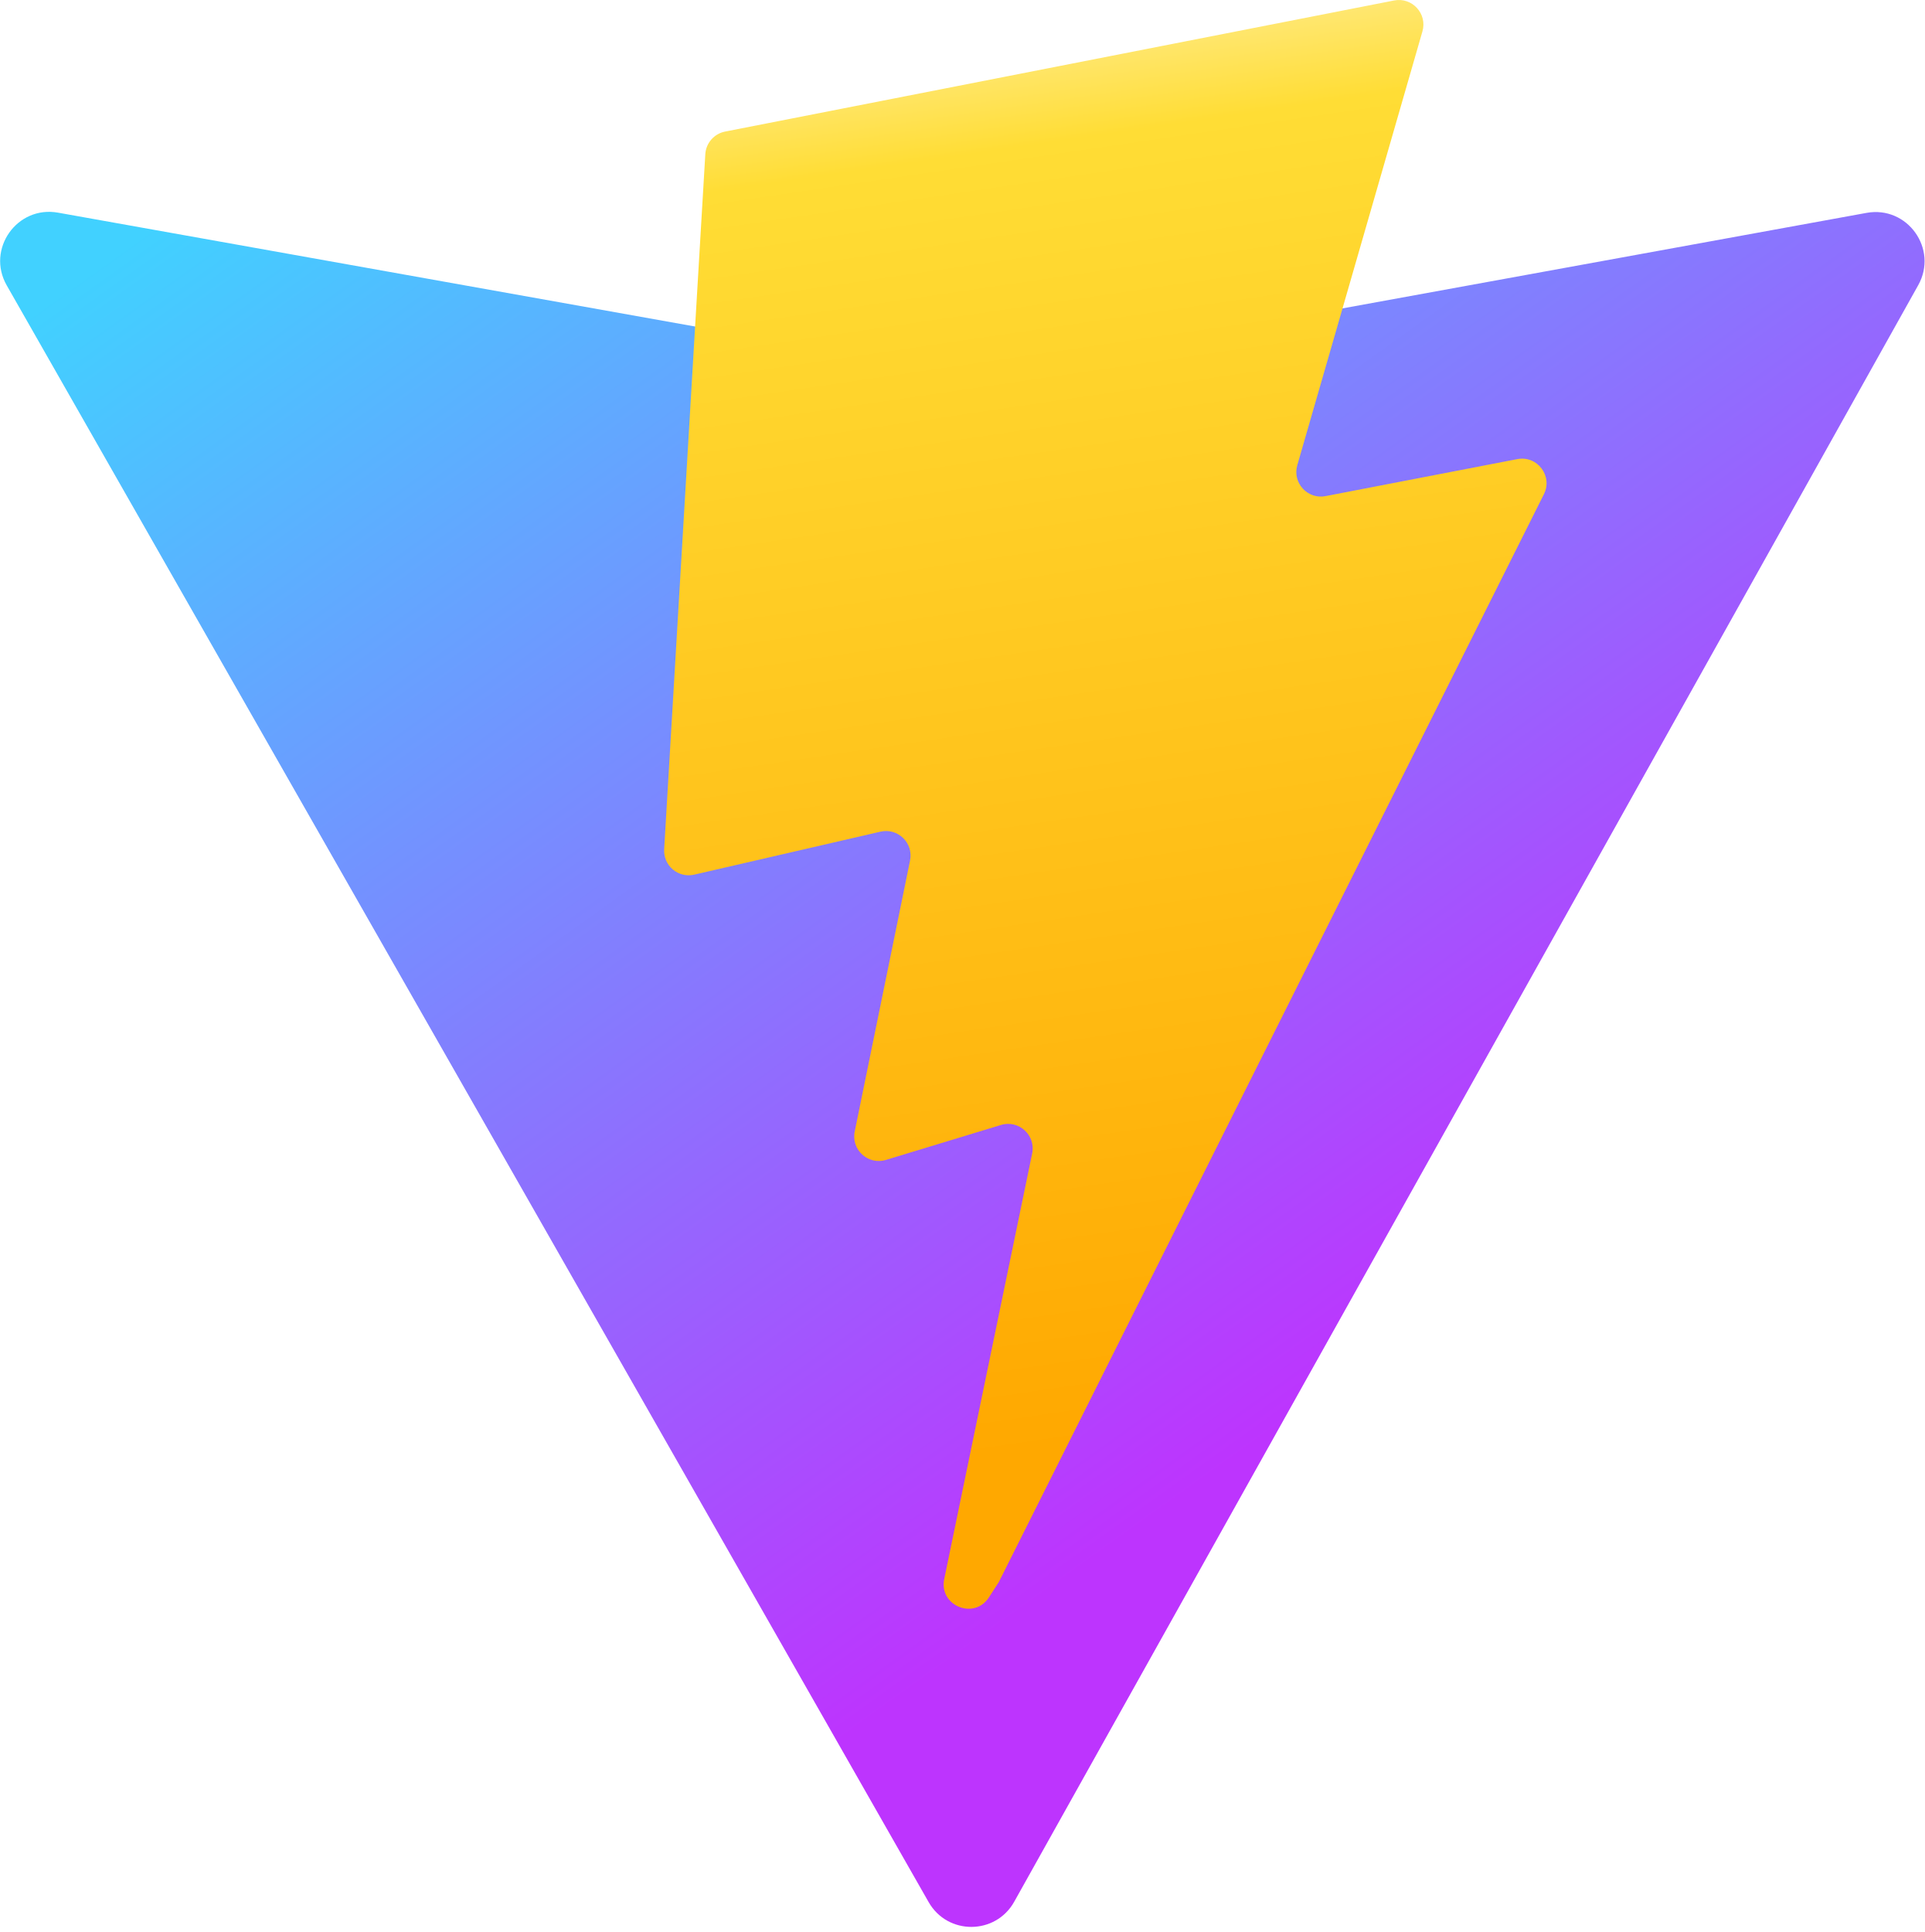
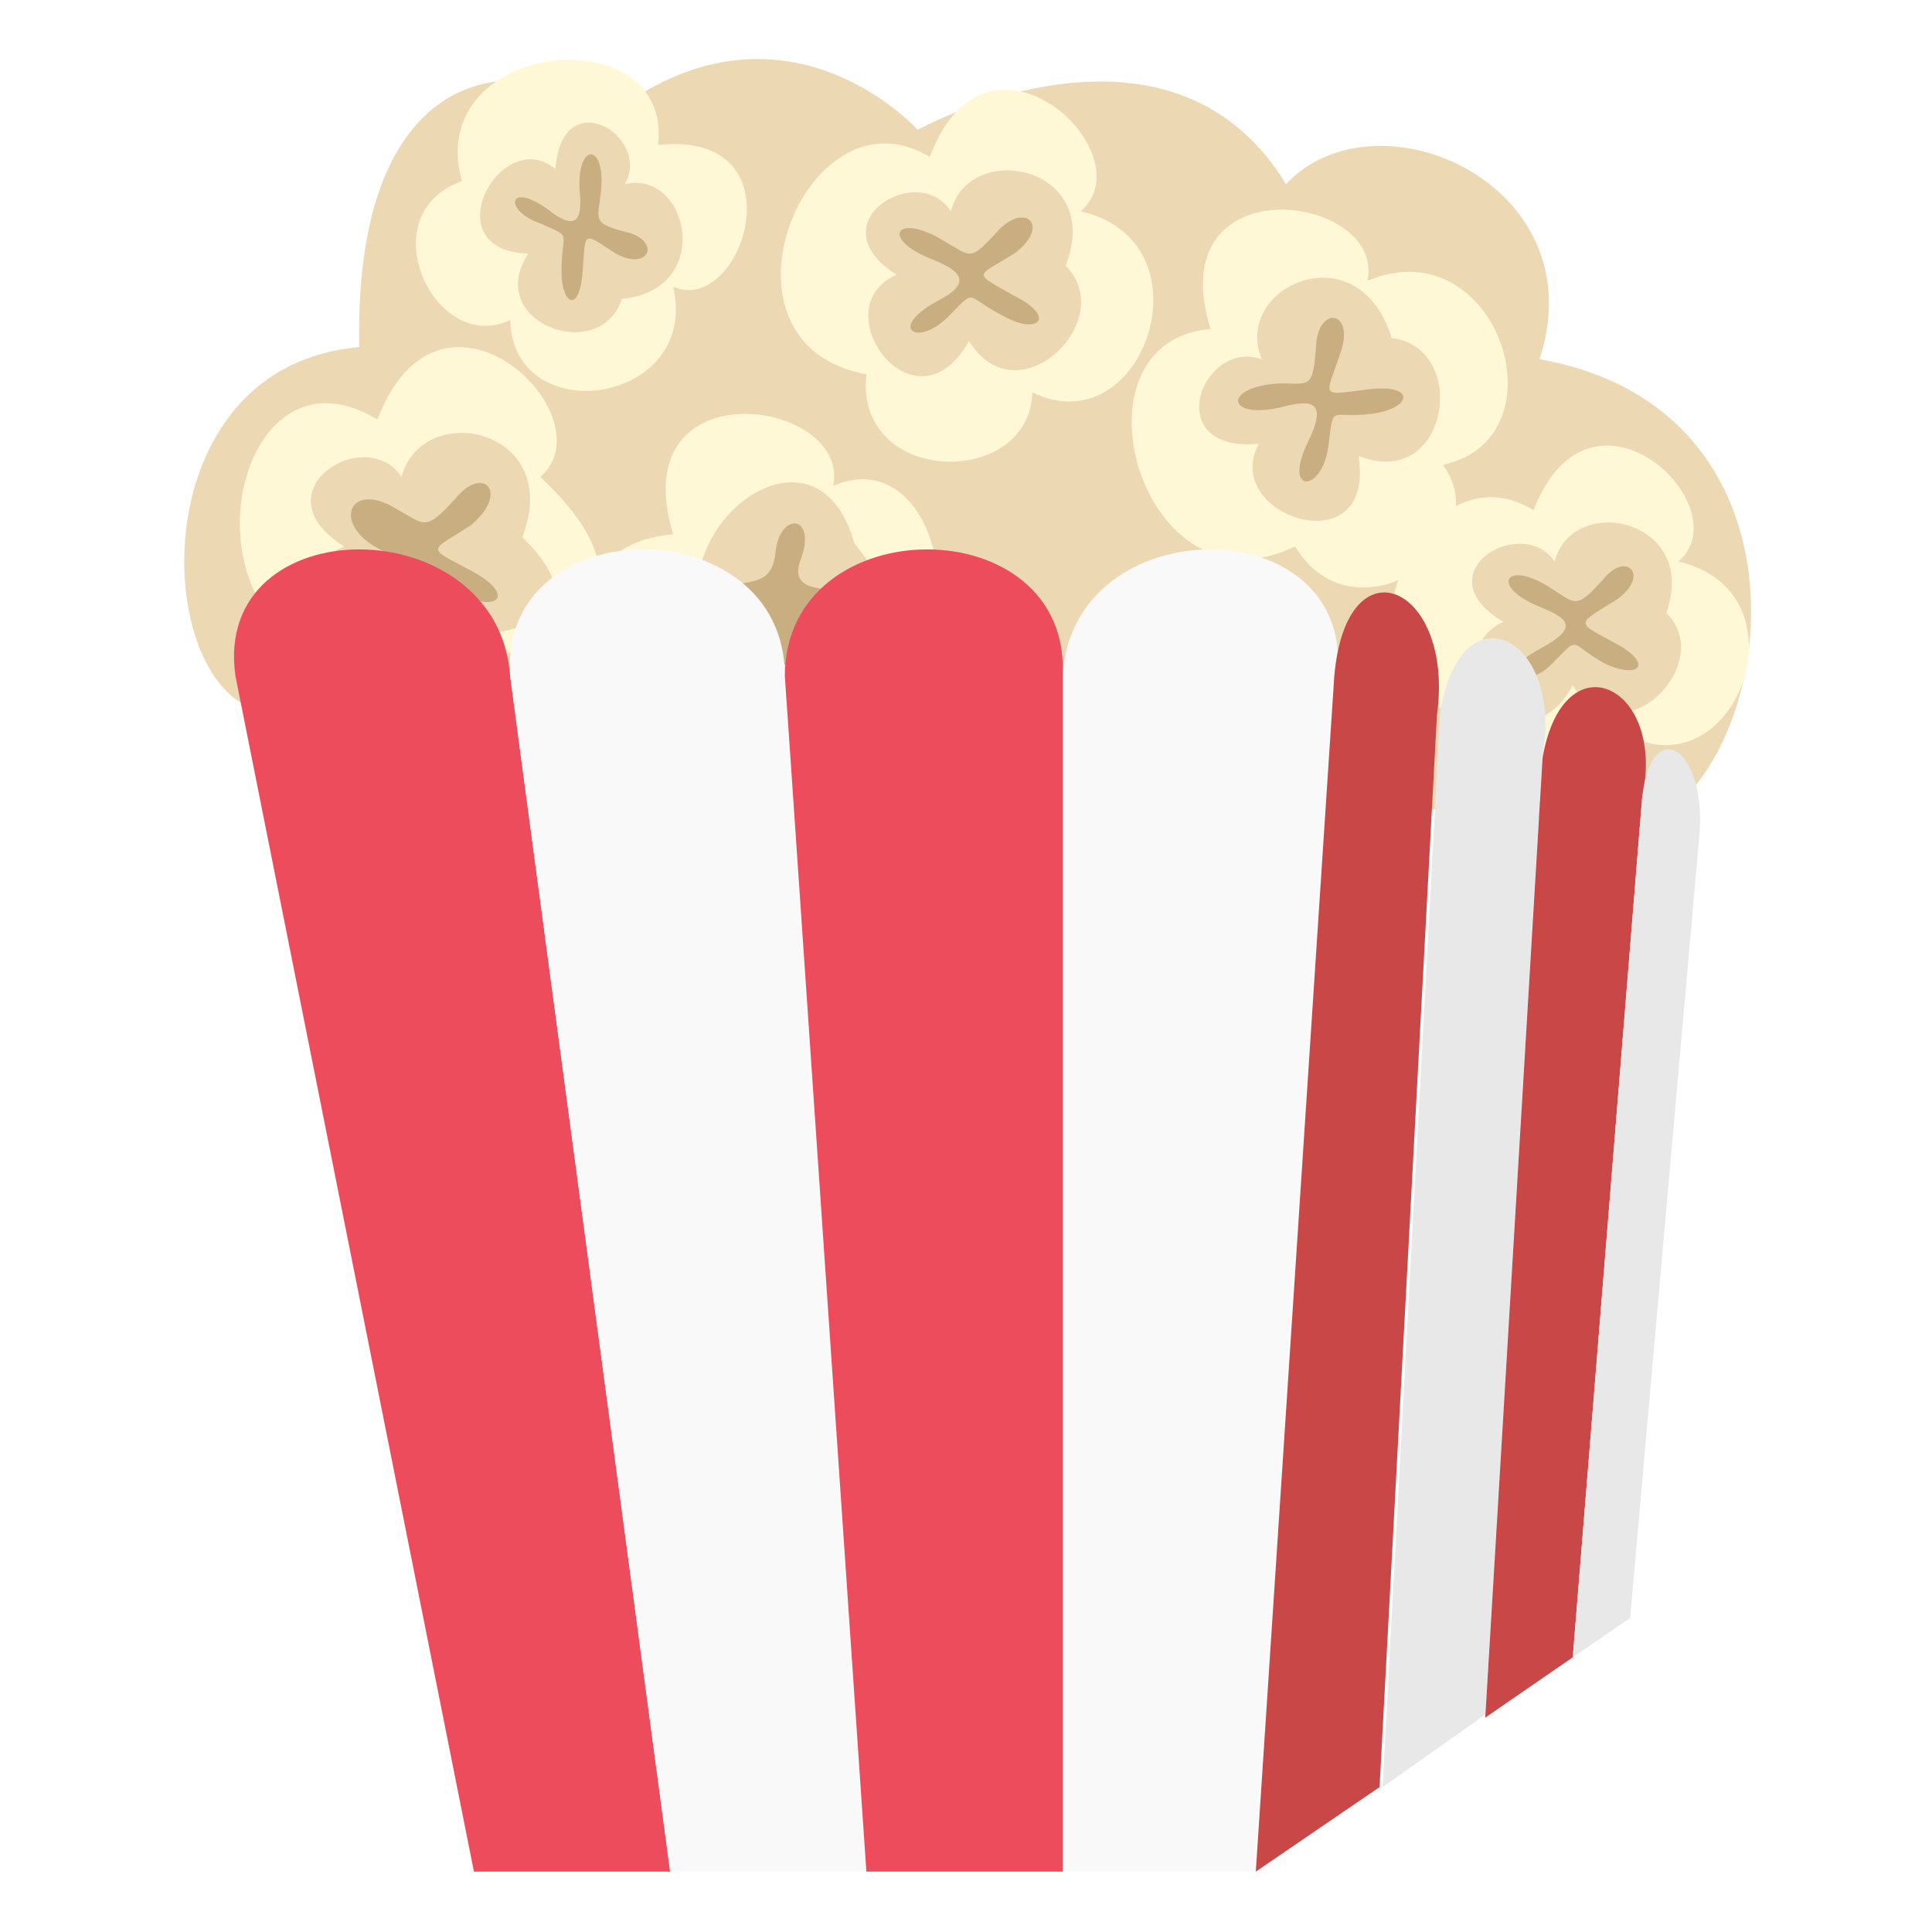
- <svg xmlns="http://www.w3.org/2000/svg" aria-hidden="true" role="img" class="iconify iconify--logos" width="31.88" height="32" preserveAspectRatio="xMidYMid meet" viewBox="0 0 256 257">
-   <defs>
-     <linearGradient id="IconifyId1813088fe1fbc01fb466" x1="-.828%" x2="57.636%" y1="7.652%" y2="78.411%">
-       <stop offset="0%" stop-color="#41D1FF" />
-       <stop offset="100%" stop-color="#BD34FE" />
-     </linearGradient>
-     <linearGradient id="IconifyId1813088fe1fbc01fb467" x1="43.376%" x2="50.316%" y1="2.242%" y2="89.03%">
-       <stop offset="0%" stop-color="#FFEA83" />
-       <stop offset="8.333%" stop-color="#FFDD35" />
-       <stop offset="100%" stop-color="#FFA800" />
-     </linearGradient>
-   </defs>
-   <path fill="url(#IconifyId1813088fe1fbc01fb466)" d="M255.153 37.938L134.897 252.976c-2.483 4.44-8.862 4.466-11.382.048L.875 37.958c-2.746-4.814 1.371-10.646 6.827-9.67l120.385 21.517a6.537 6.537 0 0 0 2.322-.004l117.867-21.483c5.438-.991 9.574 4.796 6.877 9.62Z" />
-   <path fill="url(#IconifyId1813088fe1fbc01fb467)" d="M185.432.063L96.44 17.501a3.268 3.268 0 0 0-2.634 3.014l-5.474 92.456a3.268 3.268 0 0 0 3.997 3.378l24.777-5.718c2.318-.535 4.413 1.507 3.936 3.838l-7.361 36.047c-.495 2.426 1.782 4.5 4.151 3.78l15.304-4.649c2.372-.72 4.652 1.36 4.15 3.788l-11.698 56.621c-.732 3.542 3.979 5.473 5.943 2.437l1.313-2.028l72.516-144.72c1.215-2.423-.88-5.186-3.54-4.672l-25.505 4.922c-2.396.462-4.435-1.77-3.759-4.114l16.646-57.705c.677-2.35-1.37-4.583-3.769-4.113Z" />
+ <svg xmlns="http://www.w3.org/2000/svg" width="64" height="64" viewBox="0 0 64 64" fill="none">
+   <path d="M51 11.9C52.9 6.1 45.6 2.9 42.6 6.1C38.7 -0.3 30.4 4.3 30.4 4.3C30.4 4.3 25.9 -0.7 20.1 3.9C18 1.8 11.7 1.3 11.9 11.5C4.9 12.1 5 21.9 8.2 23.4L54.4 27.4C58.9 25.6 60.6 13.6 51 11.9Z" fill="#EDD8B4" />
+   <path d="M21.8 4.8C22.3 0.5 14 1.3 15.3 6C12.2 7.1 14.4 11.8 16.9 10.6C17 14.3 23.2 13.4 22.3 9.5C24.6 10.5 26.6 4.3 21.8 4.8Z" fill="#FFF8D6" />
+   <path d="M20.7 6.1C21.6 4.5 18.6 2.7 18.4 5.6C16.6 4.1 14.3 8.3 17.5 8.4C16 10.7 19.9 12.1 20.6 9.9C23.7 9.6 22.8 5.6 20.7 6.1Z" fill="#EDD8B4" />
+   <path d="M20.8 7.7C19.6 7.4 19.8 7.3 19.9 6.4C20.1 4.7 19.1 4.7 19.2 6.3C19.3 7.3 19.1 7.7 18.1 6.9C16.8 6 16.7 7 17.9 7.4C19 7.9 18.6 7.6 18.6 9C18.6 10.1 19.2 10.4 19.3 9C19.4 7.6 19.3 7.7 20.4 8.4C21.5 9 21.9 8 20.8 7.7Z" fill="#C9AE81" />
+   <path d="M17.9 15.8C20.2 13.8 14.6 8.4 12.5 13.9C8.1 11.2 6 19.3 10.3 21.6C12.4 22.8 24.5 22 17.9 15.8Z" fill="#FFF8D6" />
+   <path d="M13.3 15.8C12.1 14 8.5 16.3 11.4 18.1C5.1 21 22.8 23.1 17.3 17.8C18.7 14.2 14 13.2 13.3 15.8Z" fill="#EDD8B4" />
+   <path d="M15.1 16.5C14.1 17.6 14.1 17.4 13.2 16.9C11.5 15.8 10.9 17.5 12.8 18.3C13.9 18.7 13.8 18.9 15.3 19.7C16.5 20.3 17.1 19.7 15.6 18.9C14.1 18.1 14.2 18.3 15.6 17.4C16.9 16.3 16 15.4 15.1 16.5Z" fill="#C9AE81" />
+   <path d="M55.6 18.6C57.7 16.8 52.7 12 50.8 16.9C46.9 14.5 43.5 22.9 48.8 23.8C48.4 27.4 54 27.4 54 24.4C57.6 26.1 59.9 19.6 55.6 18.6Z" fill="#FFF8D6" />
+   <path d="M51.5 18.6C50.4 17 47.1 19 49.8 20.6C47.4 21.7 50.4 25.8 52.1 22.7C53.7 25.2 56.9 22 55.2 20.3C56.3 17.2 52.1 16.3 51.5 18.6Z" fill="#EDD8B4" />
+   <path d="M53.1 19.2C52.2 20.2 52.2 20 51.4 19.5C49.9 18.5 49.3 19.4 51 20.1C52 20.5 52.3 20.8 51 21.5C49.5 22.3 50.5 22.9 51.4 22C52.4 21 51.9 21.3 53.2 22C54.3 22.5 54.8 22 53.5 21.3C52.2 20.6 52.2 20.7 53.5 19.9C54.7 19.1 53.9 18.2 53.1 19.2Z" fill="#C9AE81" />
+   <path d="M35.8 7C38 5.1 32.7 0.1 30.8 5.2C26.7 2.7 23.2 11.4 28.7 12.4C28.3 16.1 34.1 16.2 34.2 13C37.9 14.8 40.2 8 35.8 7Z" fill="#FFF8D6" />
+   <path d="M31.5 7C30.4 5.3 27 7.4 29.7 9.1C27.2 10.2 30.3 14.5 32.1 11.3C33.7 13.9 37.1 10.6 35.3 8.8C36.6 5.5 32.1 4.6 31.5 7Z" fill="#EDD8B4" />
+   <path d="M33.1 7.6C32.1 8.7 32.2 8.5 31.3 8C29.7 7 29.1 7.9 30.9 8.6C31.9 9 32.2 9.4 31 10C29.4 10.9 30.4 11.5 31.4 10.5C32.4 9.5 31.9 9.8 33.3 10.5C34.4 11.1 35 10.5 33.6 9.8C32.2 9 32.3 9.2 33.6 8.4C34.8 7.5 34 6.7 33.1 7.6Z" fill="#C9AE81" />
+   <path d="M27.6 16.1C28.2 13.2 20.6 12.1 22.3 17.7C17.3 18.1 19.4 25.1 25.2 25.1C33.4 25 31.9 14.2 27.6 16.1Z" fill="#FFF8D6" />
+   <path d="M23.2 18.8C21.6 26.7 33.1 23.8 28.3 18C27.3 14.4 23.8 16.2 23.2 18.8Z" fill="#EDD8B4" />
+   <path d="M25.7 18.2C25.6 19.7 24.5 19 23.7 19.7C21.4 21.7 27.6 23.6 28.6 20C28.8 19.1 26 20.1 26.5 18.6C27.1 17.1 25.9 16.9 25.7 18.2Z" fill="#C9AE81" />
+   <path d="M45.3 9.3C45.9 6.4 38.4 5.4 40.1 10.9C35.2 11.3 37.8 20.6 42.9 18.1C44.9 21.4 49.7 18 47.8 15.4C51.9 14.5 49.6 7.5 45.3 9.3Z" fill="#FFF8D6" />
+   <path d="M41.8 11.9C39.8 11.2 38.4 15 41.7 14.7C40.4 17.1 45.6 18.8 45 15.1C48 16.3 48.7 11.5 46.1 11.2C45 7.6 40.8 9.5 41.8 11.9Z" fill="#EDD8B4" />
+   <path d="M43.6 11.4C43.5 12.9 43.4 12.7 42.4 12.7C40.5 12.8 40.6 13.9 42.4 13.5C43.5 13.2 44 13.3 43.3 14.7C42.5 16.4 43.8 16.3 44 14.8C44.2 13.3 44 13.9 45.5 13.7C46.8 13.5 46.9 12.7 45.3 12.9C43.7 13.1 43.9 13.2 44.4 11.7C44.9 10.3 43.7 10.1 43.6 11.4Z" fill="#C9AE81" />
+   <path d="M7.8 22.4L15.7 62H22.2L16.9 22.4C16.5 16.8 7 16.8 7.8 22.4Z" fill="#ED4C5C" />
+   <path d="M16.9 22.4L22.2 62H28.7L26 22.4C26 16.8 16.5 16.8 16.9 22.4Z" fill="#F9F9F9" />
+   <path d="M26 22.4L28.7 62H35.2V22.4C35.5 16.8 26 16.8 26 22.4Z" fill="#ED4C5C" />
+   <path d="M35.2 22.4V62H41.6L44.3 22.4C44.9 16.8 35.5 16.8 35.2 22.4Z" fill="#F9F9F9" />
+   <path d="M41.6 62L45.7 59.2L47.6 23.7C48.2 19.4 44.6 17.8 44.2 22.4L41.6 62Z" fill="#C94747" />
+   <path d="M49.2 56.8L51.1 25C51.8 21 48.3 19.4 47.7 23.7L45.8 59.2L49.2 56.8Z" fill="#E8E8E8" />
+   <path d="M52.1 54.9L54.4 26.4C55.2 22.7 51.8 21.1 51.1 25.1L49.2 56.9L52.1 54.9Z" fill="#C94747" />
+   <path d="M54 53.6L56.3 27.6C56.5 24.7 54.7 23.7 54.4 26.4L52.1 54.9L54 53.6Z" fill="#E8E8E8" />
</svg>
